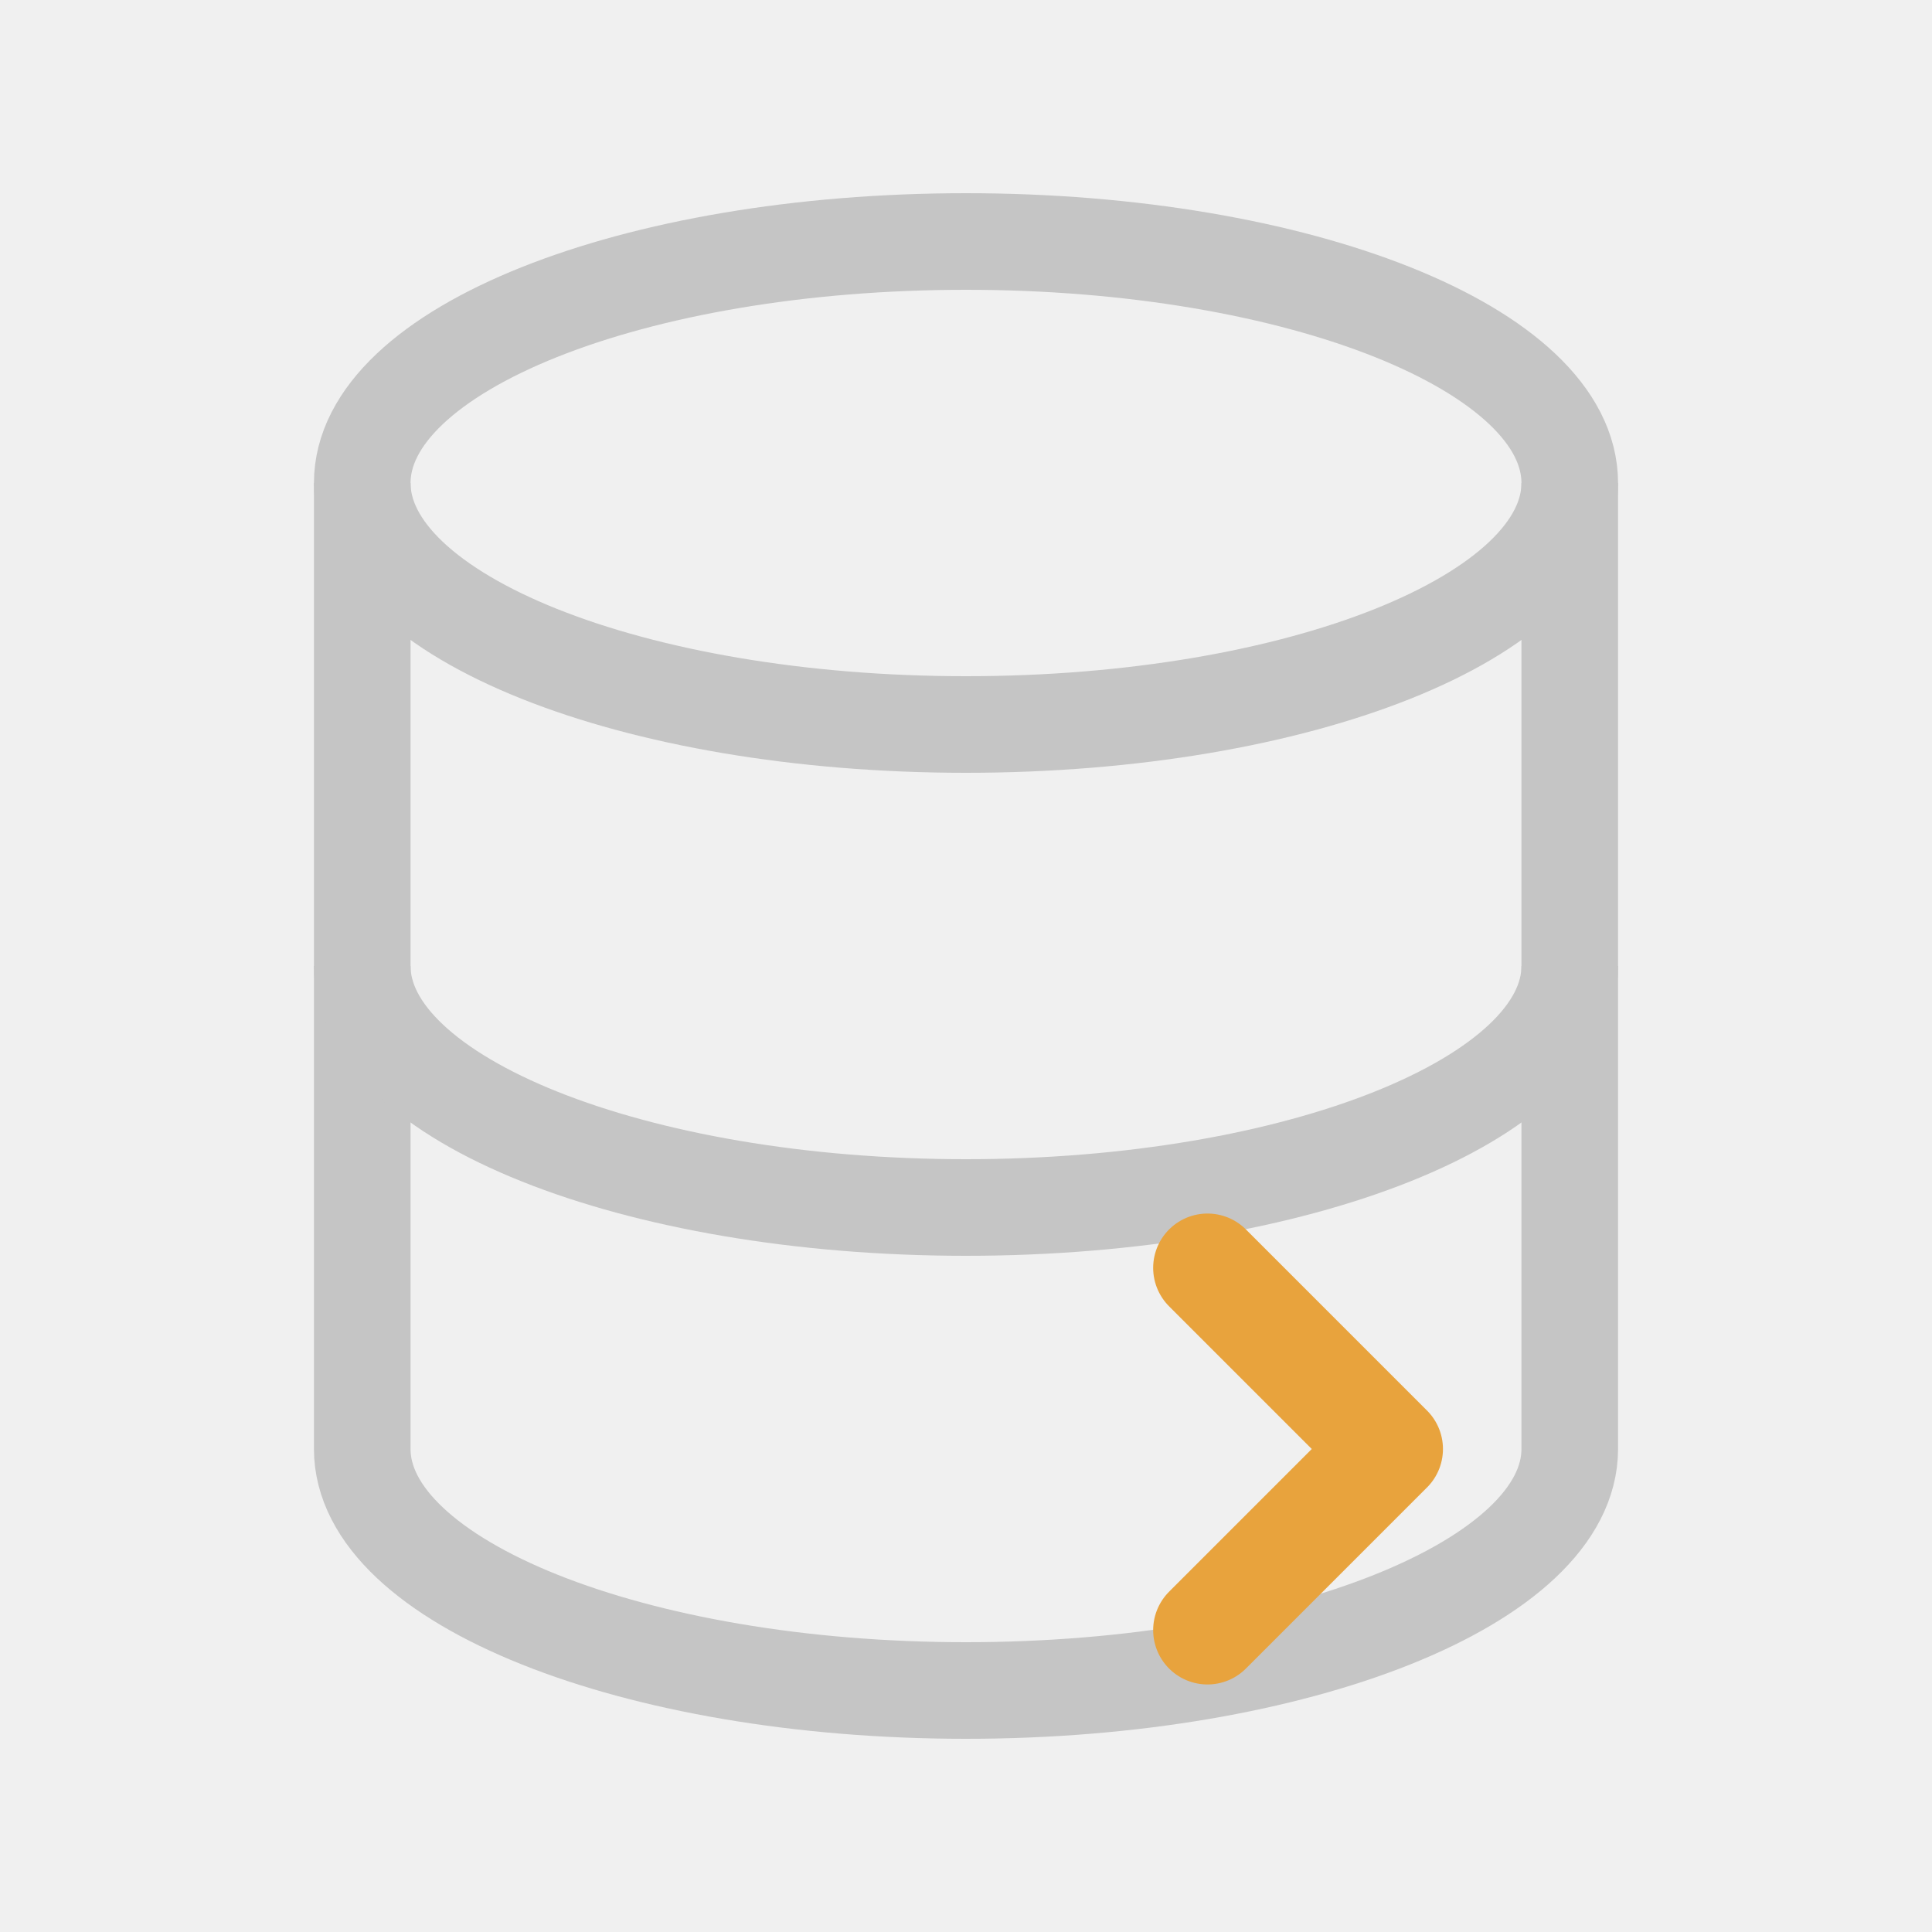
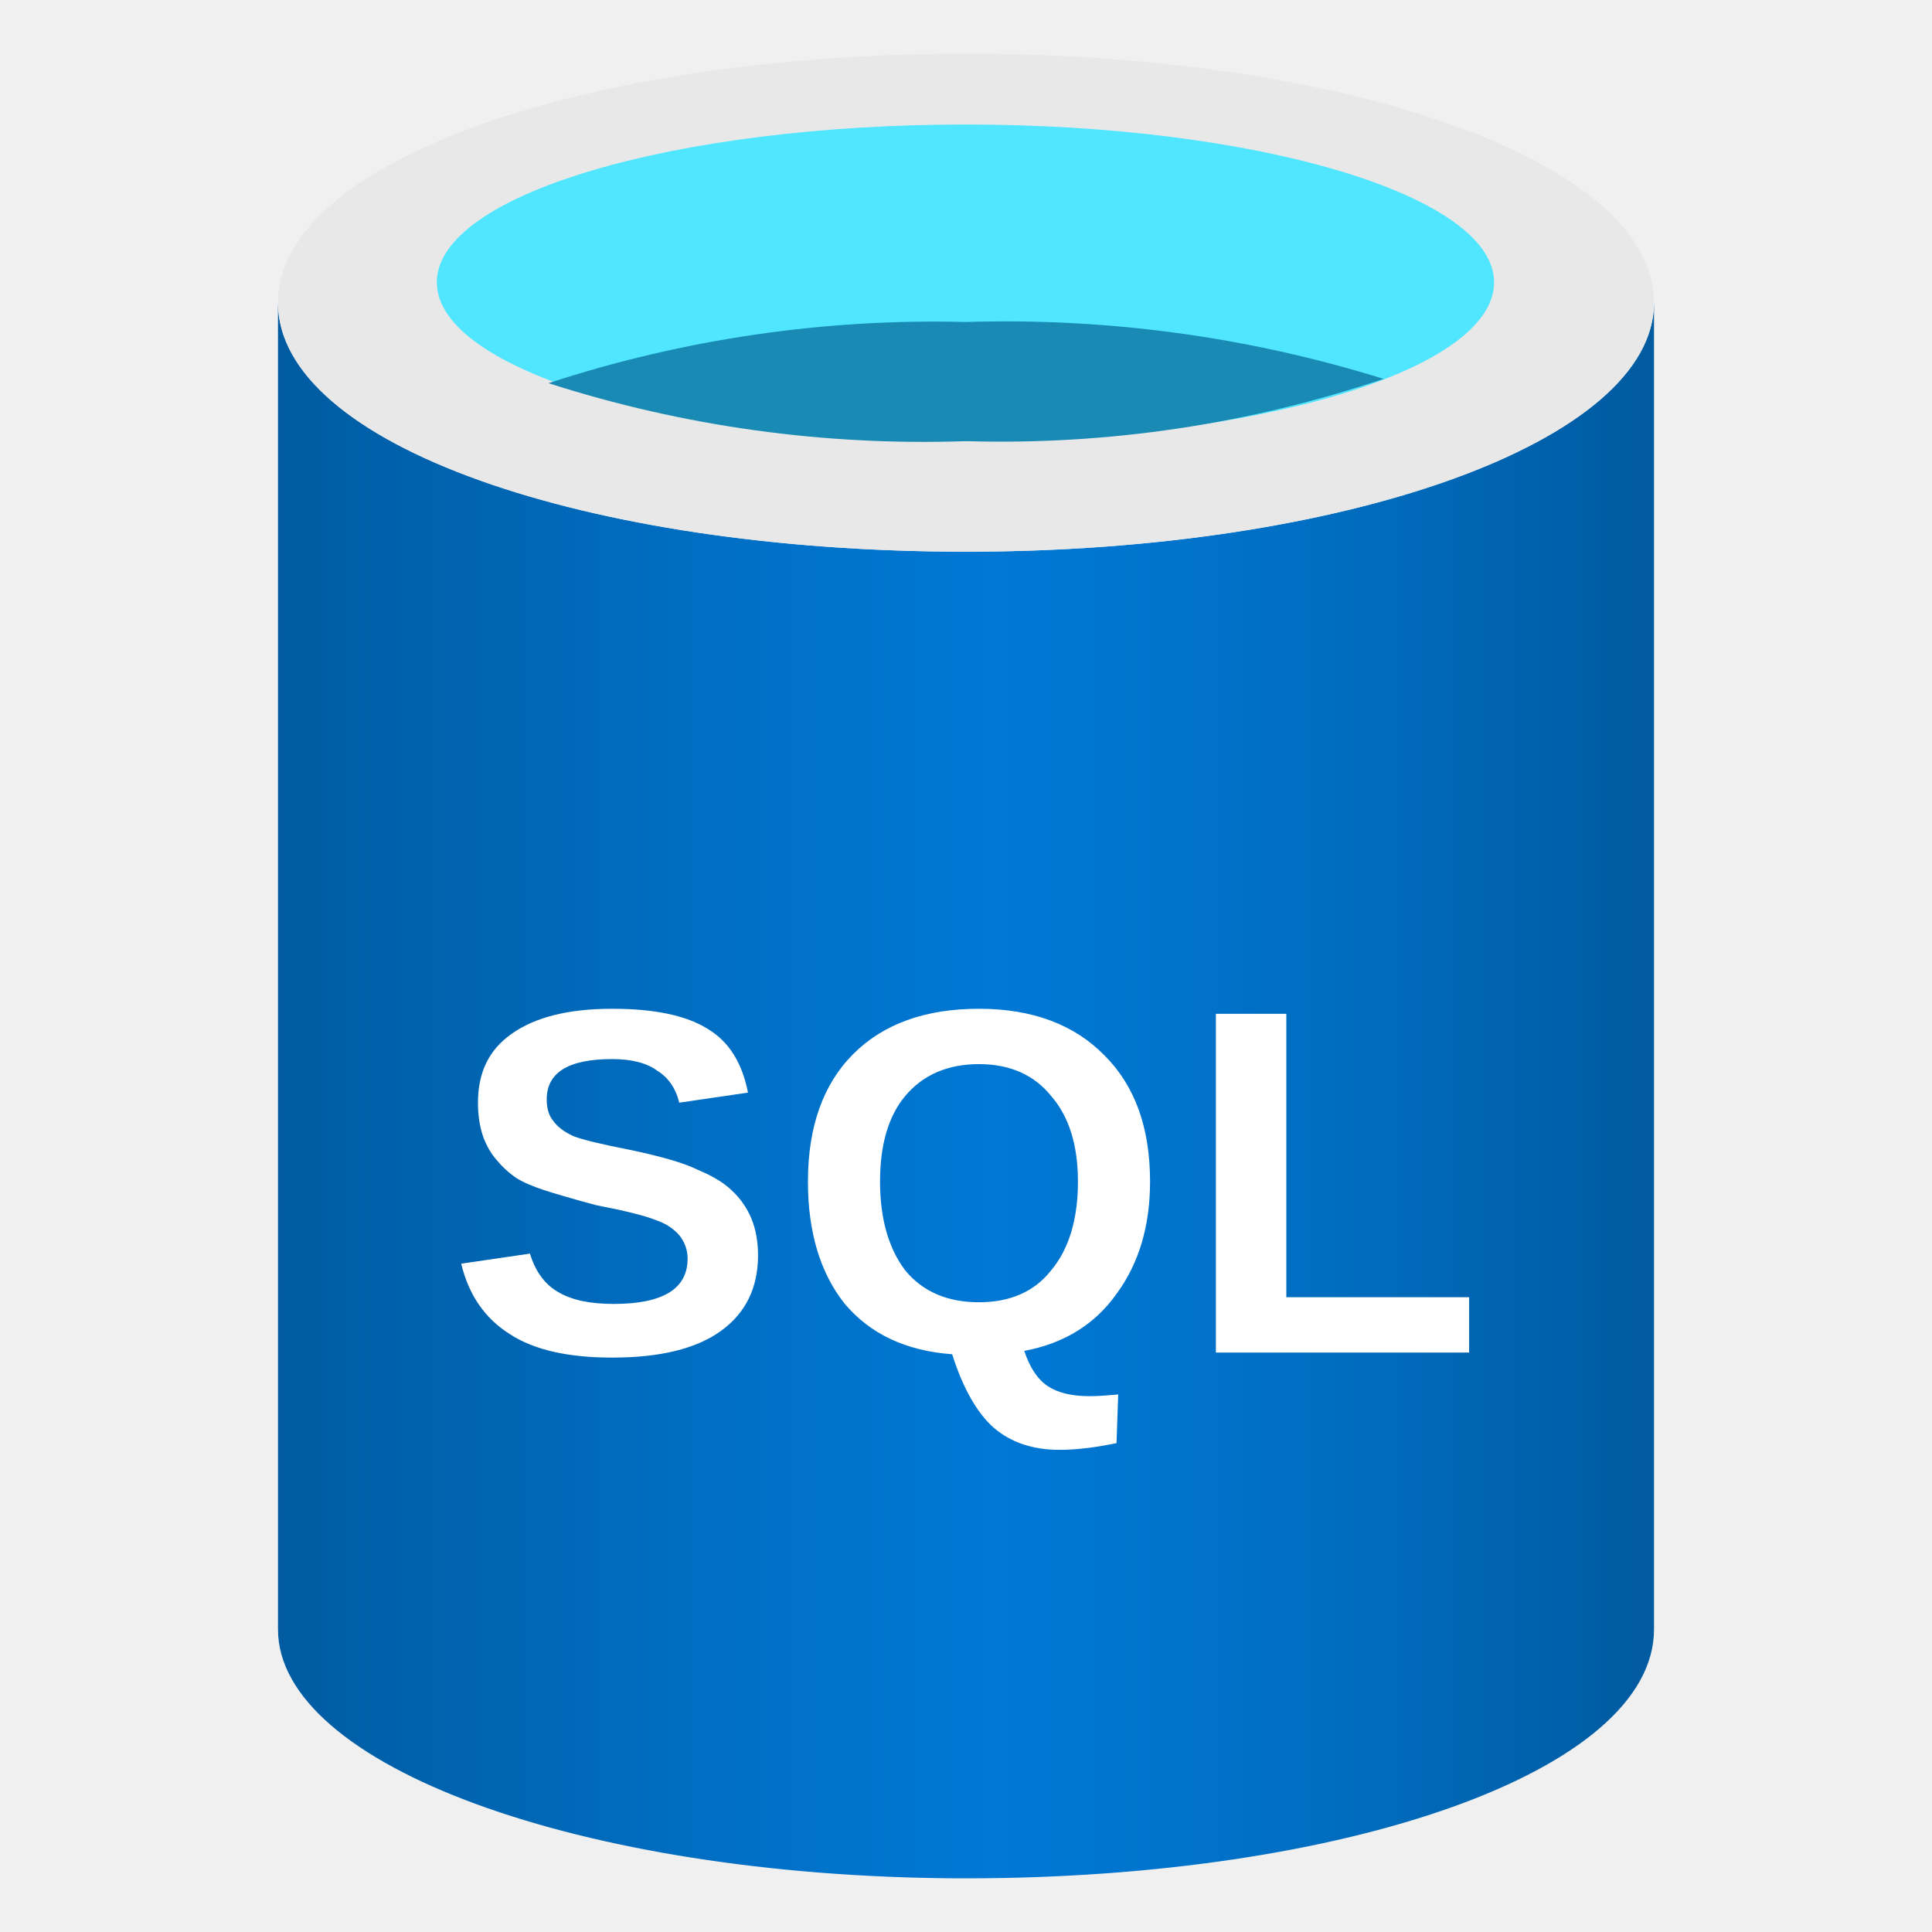
- <svg xmlns="http://www.w3.org/2000/svg" viewBox="0 0 32 32" width="32" height="32">
-   <ellipse cx="16" cy="8" rx="10" ry="4" fill="none" stroke="#c5c5c5" stroke-width="1.6" />
-   <path d="M6 8 v16 c0 2.2 4.5 4 10 4 s10 -1.8 10 -4 v-16" fill="none" stroke="#c5c5c5" stroke-width="1.6" />
-   <path d="M6 16 c0 2.2 4.5 4 10 4 s10 -1.8 10 -4" fill="none" stroke="#c5c5c5" stroke-width="1.6" />
-   <path d="M20 21 l3 3 l-3 3" fill="none" stroke="#e8a33d" stroke-width="1.8" stroke-linecap="round" stroke-linejoin="round" />
+ <svg xmlns="http://www.w3.org/2000/svg" viewBox="0 0 18 18" width="24" height="24">
+   <defs>
+     <linearGradient id="sql-body" x1="2.59" y1="10.16" x2="15.41" y2="10.16" gradientUnits="userSpaceOnUse">
+       <stop offset="0" stop-color="#005ba1" />
+       <stop offset=".07" stop-color="#0060a9" />
+       <stop offset=".36" stop-color="#0071c8" />
+       <stop offset=".52" stop-color="#0078d4" />
+       <stop offset=".64" stop-color="#0074cd" />
+       <stop offset=".81" stop-color="#006abb" />
+       <stop offset=".99" stop-color="#005ba1" />
+     </linearGradient>
+   </defs>
+   <path d="M9 5.14c-3.54 0-6.41-1-6.41-2.32v12.36c0 1.27 2.82 2.3 6.32 2.32H9c3.54 0 6.41-1 6.41-2.32V2.82c0 1.29-2.87 2.32-6.41 2.32z" fill="url(#sql-body)" />
+   <path d="M15.41 2.82c0 1.29-2.87 2.32-6.41 2.32s-6.41-1-6.41-2.32S5.46.5 9 .5s6.41 1 6.41 2.32" fill="#e8e8e8" />
+   <path d="M13.92 2.63c0 .82-2.21 1.48-4.92 1.48s-4.93-.66-4.93-1.48S6.29 1.16 9 1.16s4.92.66 4.92 1.47" fill="#50e6ff" />
+   <path d="M9 3a11.55 11.55 0 0 0-3.89.57A11.42 11.42 0 0 0 9 4.11a11.15 11.15 0 0 0 3.89-.58A11.84 11.84 0 0 0 9 3z" fill="#198ab3" />
+   <text x="9" y="12.6" text-anchor="middle" font-family="Segoe UI, Arial, sans-serif" font-size="4.6" font-weight="700" fill="#fff" letter-spacing=".1">SQL</text>
</svg>
